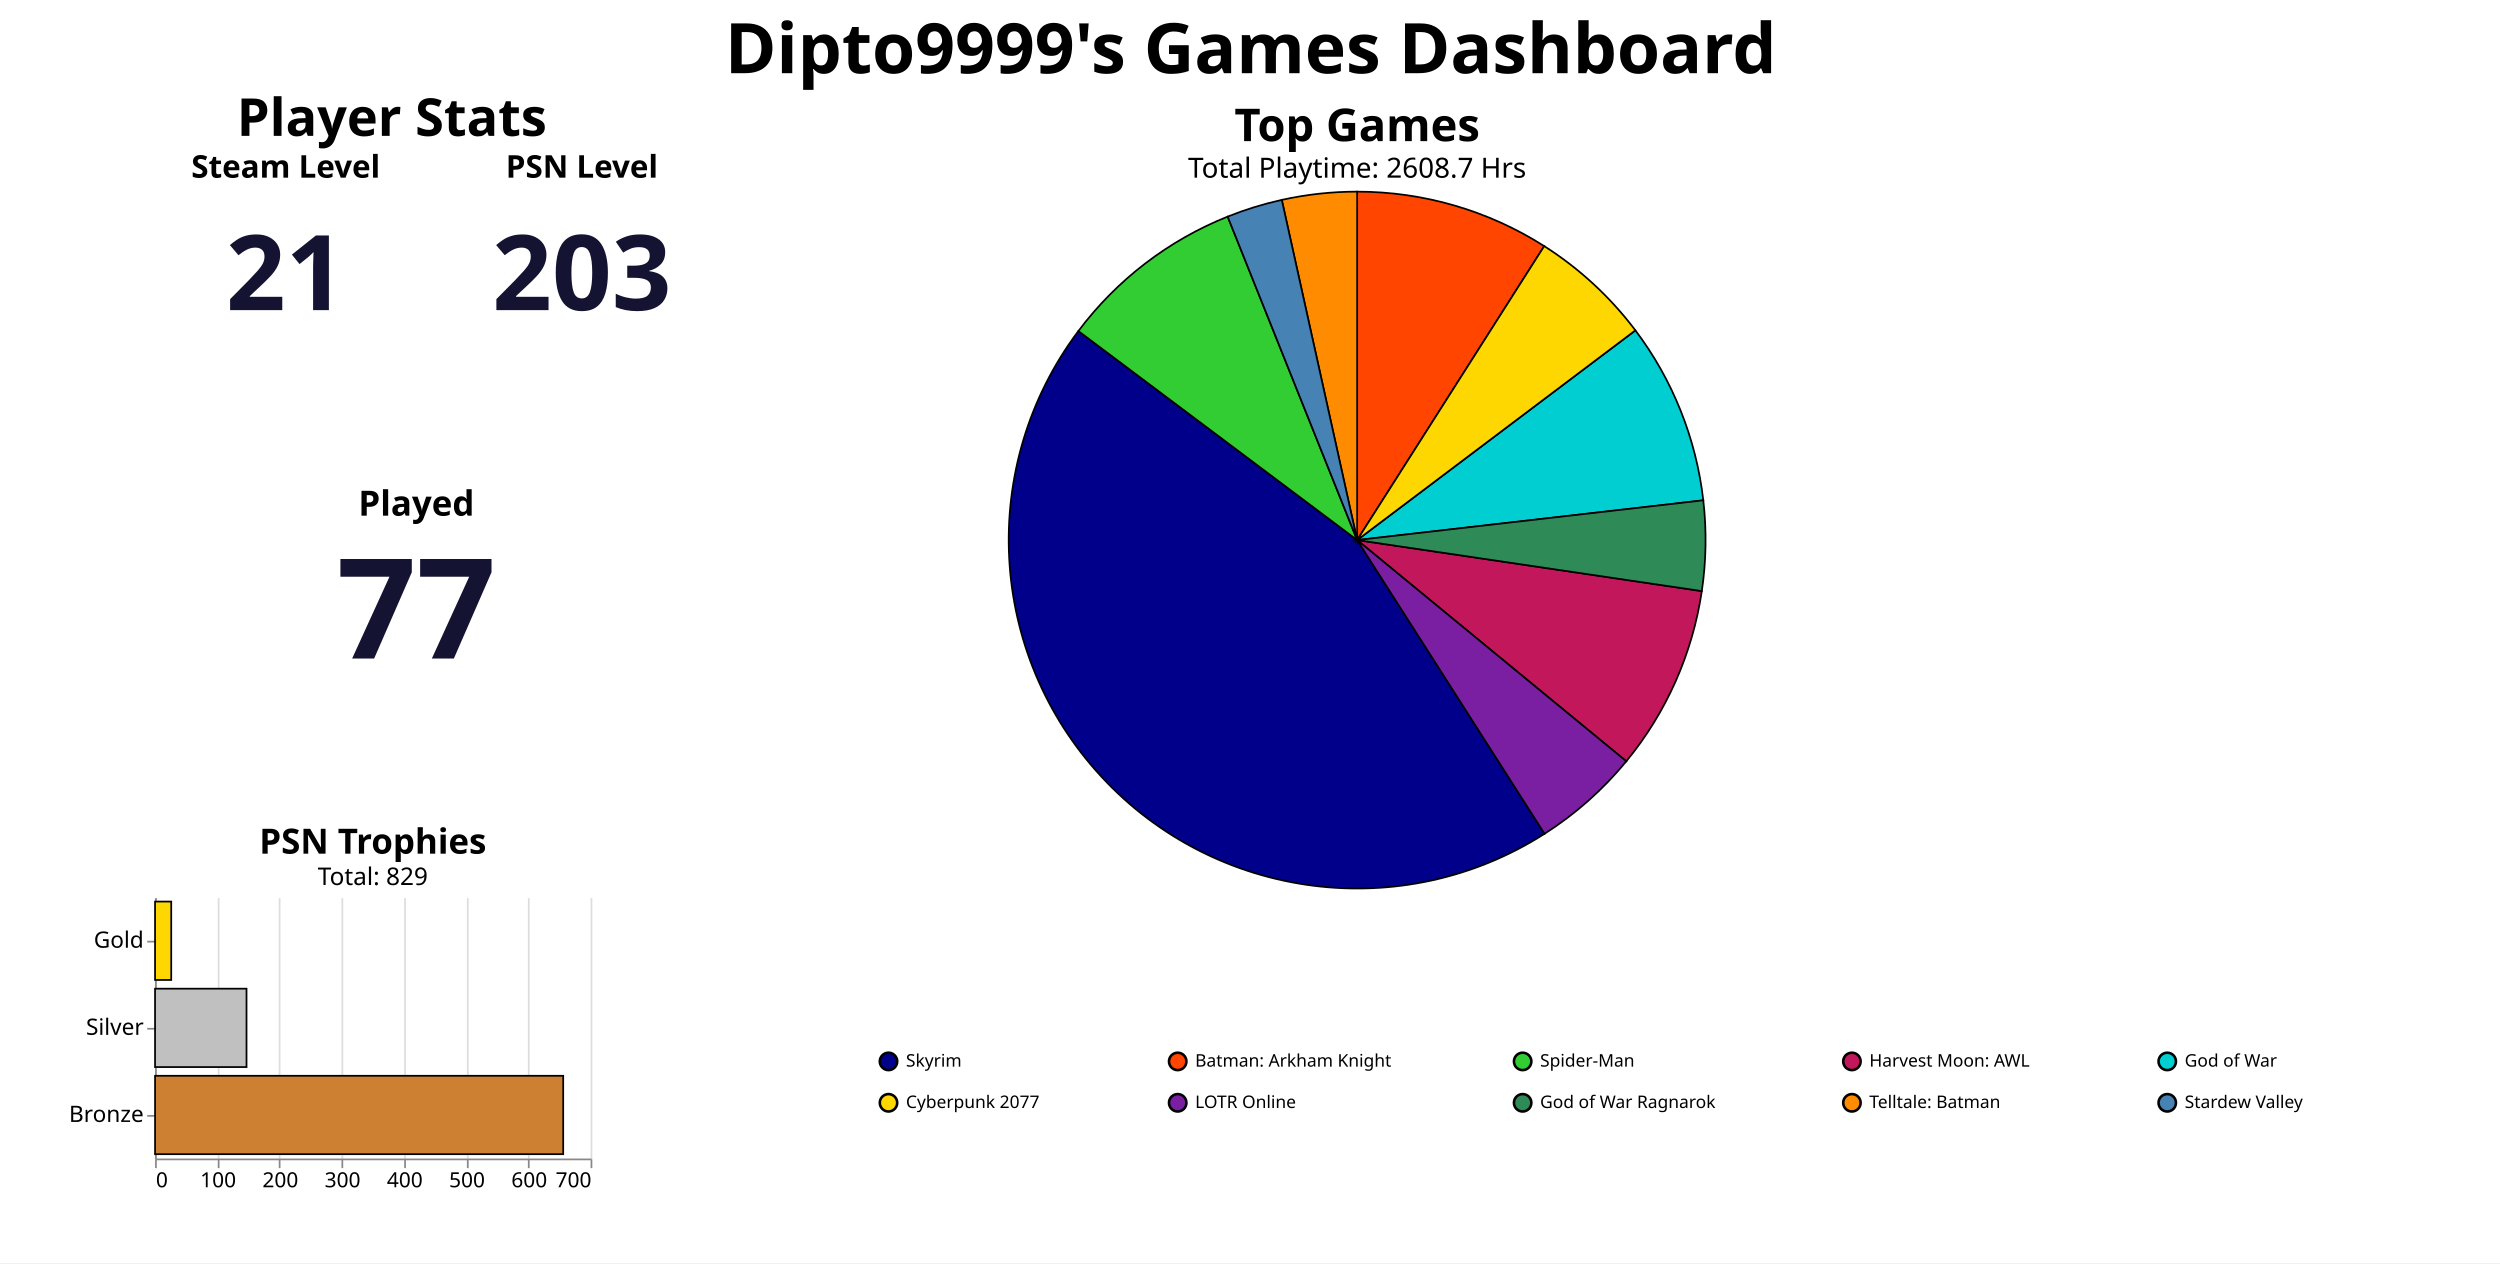
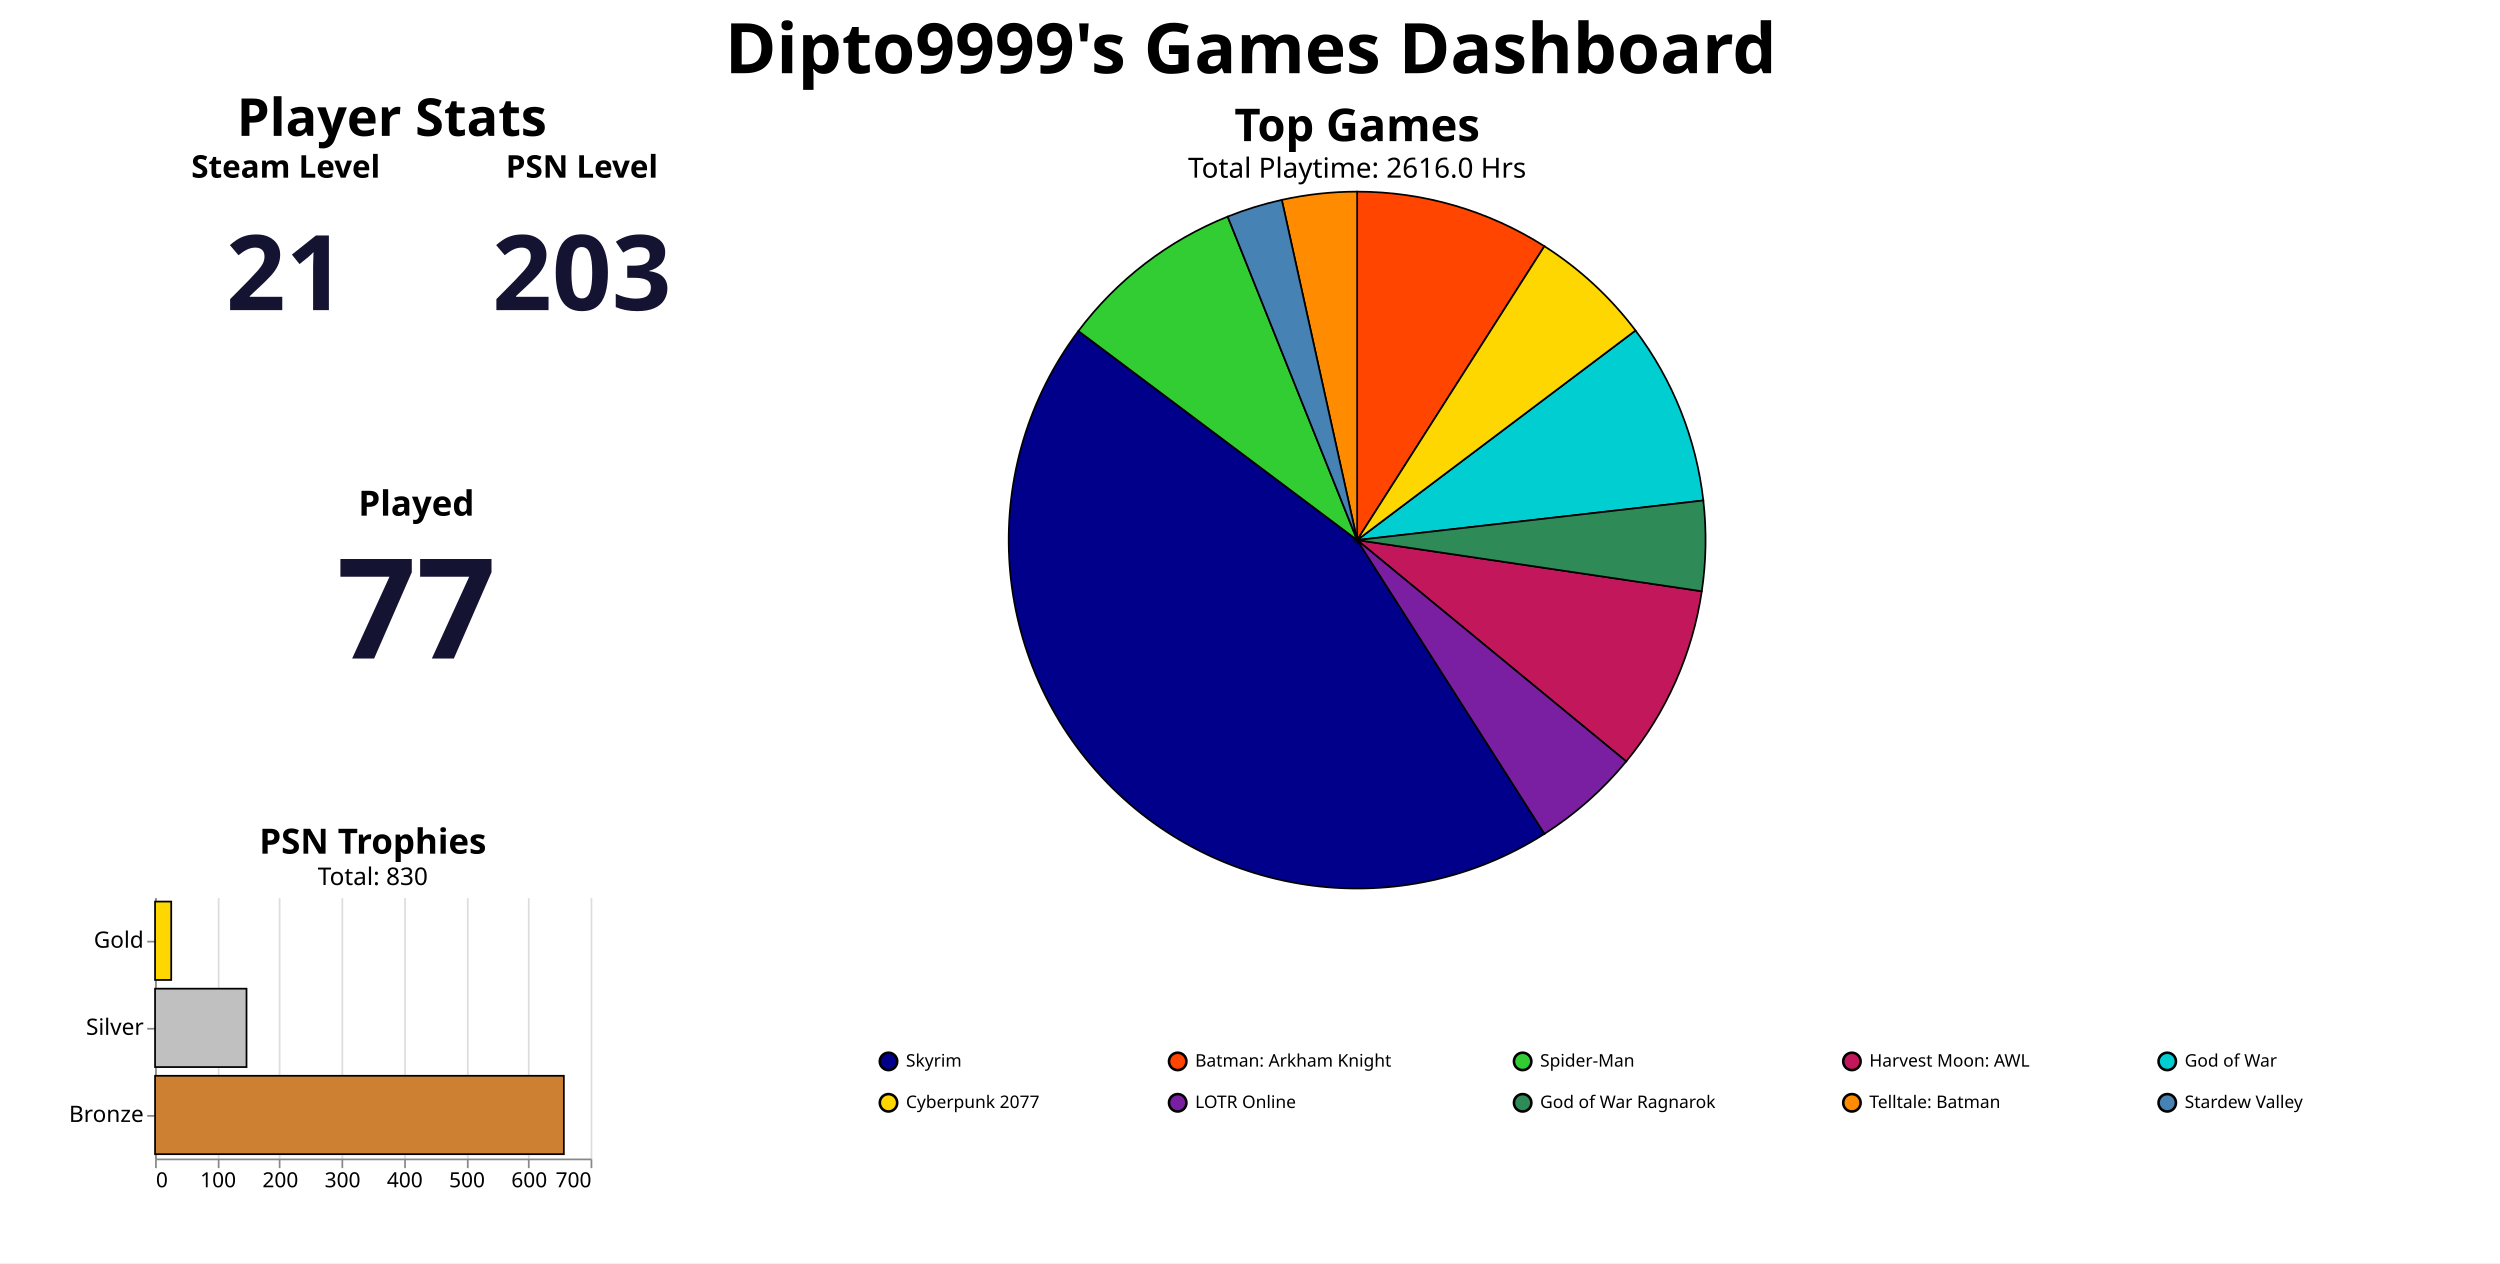
<svg xmlns="http://www.w3.org/2000/svg" version="1.1" class="marks" width="1435" height="725" viewBox="0 0 1435 725">
  <rect width="1435" height="725" fill="white" />
  <g fill="none" stroke-miterlimit="10" transform="translate(89,110)">
    <g class="mark-group role-frame root" role="graphics-object" aria-roledescription="group mark container">
      <g transform="translate(0,0)">
        <path class="background" aria-hidden="true" d="M0,0h0v0h0Z" />
        <g>
          <g class="mark-group role-scope concat_0_group" role="graphics-object" aria-roledescription="group mark container">
            <g transform="translate(0,0)">
              <path class="background" aria-hidden="true" d="M0,0h0v0h0Z" />
              <g>
                <g class="mark-group role-scope concat_0_concat_0_group" role="graphics-object" aria-roledescription="group mark container">
                  <g transform="translate(0,0)">
                    <path class="background" aria-hidden="true" d="M0,0h0v0h0Z" />
                    <g>
                      <g class="mark-group role-scope concat_0_concat_0_concat_0_group" role="graphics-object" aria-roledescription="group mark container">
                        <g transform="translate(0,0)">
                          <path class="background" aria-hidden="true" d="M0,0h150v150h-150Z" stroke="#ddd" stroke-opacity="0" stroke-width="1.5" />
                          <g>
                            <g class="mark-text role-mark concat_0_concat_0_concat_0_marks" role="graphics-object" aria-roledescription="text mark container">
                              <text aria-label="Metric: Steam Level; Value: 21" role="graphics-symbol" aria-roledescription="text mark" text-anchor="middle" transform="translate(75,68)" font-family="sans-serif" font-size="60px" font-weight="bold" fill="#141331">21</text>
                            </g>
                            <g class="mark-group role-title">
                              <g transform="translate(75,-22)">
                                <path class="background" aria-hidden="true" d="M0,0h0v0h0Z" pointer-events="none" />
                                <g>
                                  <g class="mark-text role-title-text" role="graphics-symbol" aria-roledescription="title" aria-label="Title text 'Steam Level'" pointer-events="none">
                                    <text text-anchor="middle" transform="translate(0,14)" font-family="sans-serif" font-size="18px" font-weight="bold" fill="#000" opacity="1">Steam Level</text>
                                  </g>
                                </g>
                                <path class="foreground" aria-hidden="true" d="" pointer-events="none" display="none" />
                              </g>
                            </g>
                          </g>
                          <path class="foreground" aria-hidden="true" d="" display="none" />
                        </g>
                      </g>
                      <g class="mark-group role-scope concat_0_concat_0_concat_1_group" role="graphics-object" aria-roledescription="group mark container">
                        <g transform="translate(170,0)">
                          <path class="background" aria-hidden="true" d="M0,0h150v150h-150Z" stroke="#ddd" stroke-opacity="0" stroke-width="1.5" />
                          <g>
                            <g class="mark-text role-mark concat_0_concat_0_concat_1_marks" role="graphics-object" aria-roledescription="text mark container">
                              <text aria-label="Metric: PSN Level; Value: 203" role="graphics-symbol" aria-roledescription="text mark" text-anchor="middle" transform="translate(75,68)" font-family="sans-serif" font-size="60px" font-weight="bold" fill="#141331">203</text>
                            </g>
                            <g class="mark-group role-title">
                              <g transform="translate(75,-22)">
                                <path class="background" aria-hidden="true" d="M0,0h0v0h0Z" pointer-events="none" />
                                <g>
                                  <g class="mark-text role-title-text" role="graphics-symbol" aria-roledescription="title" aria-label="Title text 'PSN Level'" pointer-events="none">
                                    <text text-anchor="middle" transform="translate(0,14)" font-family="sans-serif" font-size="18px" font-weight="bold" fill="#000" opacity="1">PSN Level</text>
                                  </g>
                                </g>
                                <path class="foreground" aria-hidden="true" d="" pointer-events="none" display="none" />
                              </g>
                            </g>
                          </g>
                          <path class="foreground" aria-hidden="true" d="" display="none" />
                        </g>
                      </g>
                    </g>
                    <path class="foreground" aria-hidden="true" d="" display="none" />
                  </g>
                </g>
                <g class="mark-group role-scope concat_0_concat_1_group" role="graphics-object" aria-roledescription="group mark container">
                  <g transform="translate(0,194)">
                    <path class="background" aria-hidden="true" d="M0,0h300v150h-300Z" stroke="#ddd" stroke-opacity="0" stroke-width="1.5" />
                    <g>
                      <g class="mark-text role-mark concat_0_concat_1_marks" role="graphics-object" aria-roledescription="text mark container">
                        <text aria-label="Metric: Played; Value: 77" role="graphics-symbol" aria-roledescription="text mark" text-anchor="middle" transform="translate(150,74)" font-family="sans-serif" font-size="80px" font-weight="bold" fill="#141331">77</text>
                      </g>
                      <g class="mark-group role-title">
                        <g transform="translate(150,-24)">
                          <path class="background" aria-hidden="true" d="M0,0h0v0h0Z" pointer-events="none" />
                          <g>
                            <g class="mark-text role-title-text" role="graphics-symbol" aria-roledescription="title" aria-label="Title text 'Played'" pointer-events="none">
                              <text text-anchor="middle" transform="translate(0,16)" font-family="sans-serif" font-size="20px" font-weight="bold" fill="#000" opacity="1">Played</text>
                            </g>
                          </g>
                          <path class="foreground" aria-hidden="true" d="" pointer-events="none" display="none" />
                        </g>
                      </g>
                    </g>
                    <path class="foreground" aria-hidden="true" d="" display="none" />
                  </g>
                </g>
                <g class="mark-group role-scope concat_0_concat_2_group" role="graphics-object" aria-roledescription="group mark container">
                  <g transform="translate(0,405)">
                    <path class="background" aria-hidden="true" d="M0,0h250v150h-250Z" stroke="#ddd" stroke-opacity="0" stroke-width="1.5" />
                    <g>
                      <g class="mark-group role-axis" aria-hidden="true">
                        <g transform="translate(0.5,150.5)">
                          <path class="background" aria-hidden="true" d="M0,0h0v0h0Z" pointer-events="none" />
                          <g>
                            <g class="mark-rule role-axis-grid" pointer-events="none">
                              <line transform="translate(0,0)" x2="0" y2="-150" stroke="#ddd" stroke-width="1" opacity="1" />
                              <line transform="translate(36,0)" x2="0" y2="-150" stroke="#ddd" stroke-width="1" opacity="1" />
                              <line transform="translate(71,0)" x2="0" y2="-150" stroke="#ddd" stroke-width="1" opacity="1" />
                              <line transform="translate(107,0)" x2="0" y2="-150" stroke="#ddd" stroke-width="1" opacity="1" />
                              <line transform="translate(143,0)" x2="0" y2="-150" stroke="#ddd" stroke-width="1" opacity="1" />
                              <line transform="translate(179,0)" x2="0" y2="-150" stroke="#ddd" stroke-width="1" opacity="1" />
                              <line transform="translate(214,0)" x2="0" y2="-150" stroke="#ddd" stroke-width="1" opacity="1" />
                              <line transform="translate(250,0)" x2="0" y2="-150" stroke="#ddd" stroke-width="1" opacity="1" />
                            </g>
                          </g>
                          <path class="foreground" aria-hidden="true" d="" pointer-events="none" display="none" />
                        </g>
                      </g>
                      <g class="mark-group role-axis" role="graphics-symbol" aria-roledescription="axis" aria-label="X-axis for a linear scale with values from 0 to 700">
                        <g transform="translate(0.5,150.5)">
                          <path class="background" aria-hidden="true" d="M0,0h0v0h0Z" pointer-events="none" />
                          <g>
                            <g class="mark-rule role-axis-tick" pointer-events="none">
                              <line transform="translate(0,0)" x2="0" y2="5" stroke="#888" stroke-width="1" opacity="1" />
                              <line transform="translate(36,0)" x2="0" y2="5" stroke="#888" stroke-width="1" opacity="1" />
                              <line transform="translate(71,0)" x2="0" y2="5" stroke="#888" stroke-width="1" opacity="1" />
                              <line transform="translate(107,0)" x2="0" y2="5" stroke="#888" stroke-width="1" opacity="1" />
                              <line transform="translate(143,0)" x2="0" y2="5" stroke="#888" stroke-width="1" opacity="1" />
                              <line transform="translate(179,0)" x2="0" y2="5" stroke="#888" stroke-width="1" opacity="1" />
                              <line transform="translate(214,0)" x2="0" y2="5" stroke="#888" stroke-width="1" opacity="1" />
                              <line transform="translate(250,0)" x2="0" y2="5" stroke="#888" stroke-width="1" opacity="1" />
                            </g>
                            <g class="mark-text role-axis-label" pointer-events="none">
                              <text text-anchor="start" transform="translate(0,16)" font-family="sans-serif" font-size="12px" fill="#000" opacity="1">0</text>
                              <text text-anchor="middle" transform="translate(35.71429,16)" font-family="sans-serif" font-size="12px" fill="#000" opacity="1">100</text>
                              <text text-anchor="middle" transform="translate(71.42857,16)" font-family="sans-serif" font-size="12px" fill="#000" opacity="1">200</text>
                              <text text-anchor="middle" transform="translate(107.1429,16)" font-family="sans-serif" font-size="12px" fill="#000" opacity="1">300</text>
                              <text text-anchor="middle" transform="translate(142.8571,16)" font-family="sans-serif" font-size="12px" fill="#000" opacity="1">400</text>
                              <text text-anchor="middle" transform="translate(178.5714,16)" font-family="sans-serif" font-size="12px" fill="#000" opacity="1">500</text>
                              <text text-anchor="middle" transform="translate(214.2857,16)" font-family="sans-serif" font-size="12px" fill="#000" opacity="1">600</text>
                              <text text-anchor="end" transform="translate(250,16)" font-family="sans-serif" font-size="12px" fill="#000" opacity="1">700</text>
                            </g>
                            <g class="mark-rule role-axis-domain" pointer-events="none">
                              <line transform="translate(0,0)" x2="250" y2="0" stroke="#888" stroke-width="1" opacity="1" />
                            </g>
                          </g>
                          <path class="foreground" aria-hidden="true" d="" pointer-events="none" display="none" />
                        </g>
                      </g>
                      <g class="mark-group role-axis" role="graphics-symbol" aria-roledescription="axis" aria-label="Y-axis for a discrete scale with 3 values: Gold, Silver, Bronze">
                        <g transform="translate(0.5,0.5)">
                          <path class="background" aria-hidden="true" d="M0,0h0v0h0Z" pointer-events="none" />
                          <g>
                            <g class="mark-rule role-axis-tick" pointer-events="none">
                              <line transform="translate(0,25)" x2="-5" y2="0" stroke="#888" stroke-width="1" opacity="1" />
                              <line transform="translate(0,75)" x2="-5" y2="0" stroke="#888" stroke-width="1" opacity="1" />
                              <line transform="translate(0,125)" x2="-5" y2="0" stroke="#888" stroke-width="1" opacity="1" />
                            </g>
                            <g class="mark-text role-axis-label" pointer-events="none">
                              <text text-anchor="end" transform="translate(-7,28.5)" font-family="sans-serif" font-size="13px" fill="#000" opacity="1">Gold</text>
                              <text text-anchor="end" transform="translate(-7,78.5)" font-family="sans-serif" font-size="13px" fill="#000" opacity="1">Silver</text>
                              <text text-anchor="end" transform="translate(-7,128.5)" font-family="sans-serif" font-size="13px" fill="#000" opacity="1">Bronze</text>
                            </g>
                            <g class="mark-rule role-axis-domain" pointer-events="none">
                              <line transform="translate(0,0)" x2="0" y2="150" stroke="#888" stroke-width="1" opacity="1" />
                            </g>
                          </g>
                          <path class="foreground" aria-hidden="true" d="" pointer-events="none" display="none" />
                        </g>
                      </g>
                      <g class="mark-rect role-mark concat_0_concat_2_marks" role="graphics-object" aria-roledescription="rect mark container">
                        <path aria-label="count: 26; type: Gold; Trophy: Gold; Count: 26" role="graphics-symbol" aria-roledescription="bar" d="M0,2.5h9.286v45h-9.286Z" fill="#FFD700" stroke="black" stroke-width="1" />
                        <path aria-label="count: 147; type: Silver; Trophy: Silver; Count: 147" role="graphics-symbol" aria-roledescription="bar" d="M0,52.5h52.5v45h-52.5Z" fill="#C0C0C0" stroke="black" stroke-width="1" />
-                         <path aria-label="count: 656; type: Bronze; Trophy: Bronze; Count: 656" role="graphics-symbol" aria-roledescription="bar" d="M0,102.5h234.286v45h-234.286Z" fill="#CD7F32" stroke="black" stroke-width="1" />
+                         <path aria-label="count: 657; type: Bronze; Trophy: Bronze; Count: 657" role="graphics-symbol" aria-roledescription="bar" d="M0,102.5h234.643v45h-234.643Z" fill="#CD7F32" stroke="black" stroke-width="1" />
                      </g>
                      <g class="mark-group role-title">
                        <g transform="translate(125,-41)">
                          <path class="background" aria-hidden="true" d="M0,0h0v0h0Z" pointer-events="none" />
                          <g>
                            <g class="mark-text role-title-text" role="graphics-symbol" aria-roledescription="title" aria-label="Title text 'PSN Trophies'" pointer-events="none">
                              <text text-anchor="middle" transform="translate(0,16)" font-family="sans-serif" font-size="20px" font-weight="bold" fill="#000" opacity="1">PSN Trophies</text>
                            </g>
-                             <g class="mark-text role-title-subtitle" role="graphics-symbol" aria-roledescription="subtitle" aria-label="Subtitle text 'Total: 829'" pointer-events="none">
-                               <text text-anchor="middle" transform="translate(0,34)" font-family="sans-serif" font-size="14px" fill="#000" opacity="1">Total: 829</text>
+                             <g class="mark-text role-title-subtitle" role="graphics-symbol" aria-roledescription="subtitle" aria-label="Subtitle text 'Total: 830'" pointer-events="none">
+                               <text text-anchor="middle" transform="translate(0,34)" font-family="sans-serif" font-size="14px" fill="#000" opacity="1">Total: 830</text>
                            </g>
                          </g>
                          <path class="foreground" aria-hidden="true" d="" pointer-events="none" display="none" />
                        </g>
                      </g>
                    </g>
                    <path class="foreground" aria-hidden="true" d="" display="none" />
                  </g>
                </g>
                <g class="mark-group role-title">
                  <g transform="translate(135.905,-56)">
                    <path class="background" aria-hidden="true" d="M0,0h0v0h0Z" pointer-events="none" />
                    <g>
                      <g class="mark-text role-title-text" role="graphics-symbol" aria-roledescription="title" aria-label="Title text 'Player Stats'" pointer-events="none">
                        <text text-anchor="middle" transform="translate(0,24)" font-family="sans-serif" font-size="30px" font-weight="bold" fill="#000" opacity="1">Player Stats</text>
                      </g>
                    </g>
                    <path class="foreground" aria-hidden="true" d="" pointer-events="none" display="none" />
                  </g>
                </g>
              </g>
              <path class="foreground" aria-hidden="true" d="" display="none" />
            </g>
          </g>
          <g class="mark-group role-scope concat_1_group" role="graphics-object" aria-roledescription="group mark container">
            <g transform="translate(340,0)">
              <path class="background" aria-hidden="true" d="M0,0h700v400h-700Z" />
              <g>
                <g class="mark-arc role-mark concat_1_marks" role="graphics-object" aria-roledescription="arc mark container">
-                   <path aria-label="playtime_percentage: 44.28; name: Skyrim; Game: Skyrim; Time (Hrs): 845.3; Playtime (%): 44.28" role="graphics-symbol" aria-roledescription="arc mark" transform="translate(350,200)" d="M-160.012,-119.984A200,200,0,0,0,107.589,168.596L0,0Z" fill="#00008B" stroke="black" stroke-width="1" />
-                   <path aria-label="playtime_percentage: 9.02; name: Batman: Arkham Knight; Game: Batman: Arkham Knight; Time (Hrs): 172.2; Playtime (%): 9.02" role="graphics-symbol" aria-roledescription="arc mark" transform="translate(350,200)" d="M107.377,-168.731A200,200,0,0,0,0,-200L0,0Z" fill="#FF4500" stroke="black" stroke-width="1" />
-                   <path aria-label="playtime_percentage: 8.7; name: Spider-Man; Game: Spider-Man; Time (Hrs): 166.1; Playtime (%): 8.70" role="graphics-symbol" aria-roledescription="arc mark" transform="translate(350,200)" d="M-74.325,-185.676A200,200,0,0,0,-160.012,-119.984L0,0Z" fill="#32CD32" stroke="black" stroke-width="1" />
-                   <path aria-label="playtime_percentage: 8.61; name: Harvest Moon: AWL; Game: Harvest Moon: AWL; Time (Hrs): 164.3; Playtime (%): 8.61" role="graphics-symbol" aria-roledescription="arc mark" transform="translate(350,200)" d="M154.502,127A200,200,0,0,0,197.842,29.299L0,0Z" fill="#C2185B" stroke="black" stroke-width="1" />
-                   <path aria-label="playtime_percentage: 8.46; name: God of War; Game: God of War; Time (Hrs): 161.5; Playtime (%): 8.46" role="graphics-symbol" aria-roledescription="arc mark" transform="translate(350,200)" d="M198.694,-22.821A200,200,0,0,0,159.71,-120.385L0,0Z" fill="#00CED1" stroke="black" stroke-width="1" />
-                   <path aria-label="playtime_percentage: 5.7; name: Cyberpunk 2077; Game: Cyberpunk 2077; Time (Hrs): 108.8; Playtime (%): 5.70" role="graphics-symbol" aria-roledescription="arc mark" transform="translate(350,200)" d="M159.71,-120.385A200,200,0,0,0,107.377,-168.731L0,0Z" fill="#FFD700" stroke="black" stroke-width="1" />
-                   <path aria-label="playtime_percentage: 5.01; name: LOTR Online; Game: LOTR Online; Time (Hrs): 95.7; Playtime (%): 5.01" role="graphics-symbol" aria-roledescription="arc mark" transform="translate(350,200)" d="M107.589,168.596A200,200,0,0,0,154.502,127L0,0Z" fill="#7B1FA2" stroke="black" stroke-width="1" />
-                   <path aria-label="playtime_percentage: 4.16; name: God of War Ragnarok; Game: God of War Ragnarok; Time (Hrs): 79.4; Playtime (%): 4.16" role="graphics-symbol" aria-roledescription="arc mark" transform="translate(350,200)" d="M197.842,29.299A200,200,0,0,0,198.694,-22.821L0,0Z" fill="#2E8B57" stroke="black" stroke-width="1" />
-                   <path aria-label="playtime_percentage: 3.47; name: Telltale: Batman; Game: Telltale: Batman; Time (Hrs): 66.2; Playtime (%): 3.47" role="graphics-symbol" aria-roledescription="arc mark" transform="translate(350,200)" d="M0,-200A200,200,0,0,0,-43.261,-195.265L0,0Z" fill="#FF8C00" stroke="black" stroke-width="1" />
-                   <path aria-label="playtime_percentage: 2.59; name: Stardew Valley; Game: Stardew Valley; Time (Hrs): 49.5; Playtime (%): 2.59" role="graphics-symbol" aria-roledescription="arc mark" transform="translate(350,200)" d="M-43.261,-195.265A200,200,0,0,0,-74.325,-185.676L0,0Z" fill="#4682B4" stroke="black" stroke-width="1" />
+                   <path aria-label="playtime_percentage: 44.28; name: Skyrim; Game: Skyrim; Time (Hrs): 845.3; Playtime (%): 44.28" role="graphics-symbol" aria-roledescription="arc mark" transform="translate(350,200)" d="M-160.001,-119.998A200,200,0,0,0,107.527,168.636L0,0Z" fill="#00008B" stroke="black" stroke-width="1" />
+                   <path aria-label="playtime_percentage: 9.03; name: Batman: Arkham Knight; Game: Batman: Arkham Knight; Time (Hrs): 172.4; Playtime (%): 9.03" role="graphics-symbol" aria-roledescription="arc mark" transform="translate(350,200)" d="M107.474,-168.669A200,200,0,0,0,0,-200L0,0Z" fill="#FF4500" stroke="black" stroke-width="1" />
+                   <path aria-label="playtime_percentage: 8.7; name: Spider-Man; Game: Spider-Man; Time (Hrs): 166.1; Playtime (%): 8.70" role="graphics-symbol" aria-roledescription="arc mark" transform="translate(350,200)" d="M-74.318,-185.679A200,200,0,0,0,-160.001,-119.998L0,0Z" fill="#32CD32" stroke="black" stroke-width="1" />
+                   <path aria-label="playtime_percentage: 8.61; name: Harvest Moon: AWL; Game: Harvest Moon: AWL; Time (Hrs): 164.3; Playtime (%): 8.61" role="graphics-symbol" aria-roledescription="arc mark" transform="translate(350,200)" d="M154.451,127.062A200,200,0,0,0,197.829,29.39L0,0Z" fill="#C2185B" stroke="black" stroke-width="1" />
+                   <path aria-label="playtime_percentage: 8.46; name: God of War; Game: God of War; Time (Hrs): 161.5; Playtime (%): 8.46" role="graphics-symbol" aria-roledescription="arc mark" transform="translate(350,200)" d="M198.705,-22.725A200,200,0,0,0,159.775,-120.3L0,0Z" fill="#00CED1" stroke="black" stroke-width="1" />
+                   <path aria-label="playtime_percentage: 5.7; name: Cyberpunk 2077; Game: Cyberpunk 2077; Time (Hrs): 108.8; Playtime (%): 5.70" role="graphics-symbol" aria-roledescription="arc mark" transform="translate(350,200)" d="M159.775,-120.3A200,200,0,0,0,107.474,-168.669L0,0Z" fill="#FFD700" stroke="black" stroke-width="1" />
+                   <path aria-label="playtime_percentage: 5.01; name: LOTR Online; Game: LOTR Online; Time (Hrs): 95.7; Playtime (%): 5.01" role="graphics-symbol" aria-roledescription="arc mark" transform="translate(350,200)" d="M107.527,168.636A200,200,0,0,0,154.451,127.062L0,0Z" fill="#7B1FA2" stroke="black" stroke-width="1" />
+                   <path aria-label="playtime_percentage: 4.16; name: God of War Ragnarok; Game: God of War Ragnarok; Time (Hrs): 79.4; Playtime (%): 4.16" role="graphics-symbol" aria-roledescription="arc mark" transform="translate(350,200)" d="M197.829,29.39A200,200,0,0,0,198.705,-22.725L0,0Z" fill="#2E8B57" stroke="black" stroke-width="1" />
+                   <path aria-label="playtime_percentage: 3.47; name: Telltale: Batman; Game: Telltale: Batman; Time (Hrs): 66.2; Playtime (%): 3.47" role="graphics-symbol" aria-roledescription="arc mark" transform="translate(350,200)" d="M0,-200A200,200,0,0,0,-43.256,-195.266L0,0Z" fill="#FF8C00" stroke="black" stroke-width="1" />
+                   <path aria-label="playtime_percentage: 2.59; name: Stardew Valley; Game: Stardew Valley; Time (Hrs): 49.5; Playtime (%): 2.59" role="graphics-symbol" aria-roledescription="arc mark" transform="translate(350,200)" d="M-43.256,-195.266A200,200,0,0,0,-74.318,-185.679L0,0Z" fill="#4682B4" stroke="black" stroke-width="1" />
                </g>
                <g class="mark-group role-legend" role="graphics-symbol" aria-roledescription="legend" aria-label="Symbol legend for fill color with 10 values: Skyrim, Batman: Arkham Knight, Spider-Man, Harvest Moon: AWL, God of War, ending with Stardew Valley">
                  <g transform="translate(0,418)">
                    <path class="background" aria-hidden="true" d="M0,0h966v187h-966Z" pointer-events="none" />
                    <g>
                      <g class="mark-group role-legend-entry">
                        <g transform="translate(75,75)">
                          <path class="background" aria-hidden="true" d="M0,0h0v0h0Z" pointer-events="none" />
                          <g>
                            <g class="mark-group role-scope" role="graphics-object" aria-roledescription="group mark container">
                              <g transform="translate(0,0.25)">
                                <path class="background" aria-hidden="true" d="M0,0h89.384v12.5h-89.384Z" pointer-events="none" opacity="1" />
                                <g>
                                  <g class="mark-symbol role-legend-symbol" pointer-events="none">
                                    <path transform="translate(6,6)" d="M5,0A5,5,0,1,1,-5,0A5,5,0,1,1,5,0" fill="#00008B" stroke="black" stroke-width="1.5" opacity="1" />
                                  </g>
                                  <g class="mark-text role-legend-label" pointer-events="none">
                                    <text text-anchor="start" transform="translate(16,9)" font-family="sans-serif" font-size="10px" fill="#000" opacity="1">Skyrim</text>
                                  </g>
                                </g>
                                <path class="foreground" aria-hidden="true" d="" pointer-events="none" display="none" />
                              </g>
                              <g transform="translate(166,0.25)">
                                <path class="background" aria-hidden="true" d="M0,0h121.054v12.5h-121.054Z" pointer-events="none" opacity="1" />
                                <g>
                                  <g class="mark-symbol role-legend-symbol" pointer-events="none">
                                    <path transform="translate(6,6)" d="M5,0A5,5,0,1,1,-5,0A5,5,0,1,1,5,0" fill="#FF4500" stroke="black" stroke-width="1.5" opacity="1" />
                                  </g>
                                  <g class="mark-text role-legend-label" pointer-events="none">
                                    <text text-anchor="start" transform="translate(16,9)" font-family="sans-serif" font-size="10px" fill="#000" opacity="1">Batman: Arkham Knight</text>
                                  </g>
                                </g>
                                <path class="foreground" aria-hidden="true" d="" pointer-events="none" display="none" />
                              </g>
                              <g transform="translate(364,0.25)">
                                <path class="background" aria-hidden="true" d="M0,0h112.895v12.5h-112.895Z" pointer-events="none" opacity="1" />
                                <g>
                                  <g class="mark-symbol role-legend-symbol" pointer-events="none">
                                    <path transform="translate(6,6)" d="M5,0A5,5,0,1,1,-5,0A5,5,0,1,1,5,0" fill="#32CD32" stroke="black" stroke-width="1.5" opacity="1" />
                                  </g>
                                  <g class="mark-text role-legend-label" pointer-events="none">
                                    <text text-anchor="start" transform="translate(16,9)" font-family="sans-serif" font-size="10px" fill="#000" opacity="1">Spider-Man</text>
                                  </g>
                                </g>
                                <path class="foreground" aria-hidden="true" d="" pointer-events="none" display="none" />
                              </g>
                              <g transform="translate(553,0.25)">
                                <path class="background" aria-hidden="true" d="M0,0h104.55v12.5h-104.55Z" pointer-events="none" opacity="1" />
                                <g>
                                  <g class="mark-symbol role-legend-symbol" pointer-events="none">
                                    <path transform="translate(6,6)" d="M5,0A5,5,0,1,1,-5,0A5,5,0,1,1,5,0" fill="#C2185B" stroke="black" stroke-width="1.5" opacity="1" />
                                  </g>
                                  <g class="mark-text role-legend-label" pointer-events="none">
                                    <text text-anchor="start" transform="translate(16,9)" font-family="sans-serif" font-size="10px" fill="#000" opacity="1">Harvest Moon: AWL</text>
                                  </g>
                                </g>
                                <path class="foreground" aria-hidden="true" d="" pointer-events="none" display="none" />
                              </g>
                              <g transform="translate(734,0.25)">
                                <path class="background" aria-hidden="true" d="M0,0h81.957v12.5h-81.957Z" pointer-events="none" opacity="1" />
                                <g>
                                  <g class="mark-symbol role-legend-symbol" pointer-events="none">
                                    <path transform="translate(6,6)" d="M5,0A5,5,0,1,1,-5,0A5,5,0,1,1,5,0" fill="#00CED1" stroke="black" stroke-width="1.5" opacity="1" />
                                  </g>
                                  <g class="mark-text role-legend-label" pointer-events="none">
                                    <text text-anchor="start" transform="translate(16,9)" font-family="sans-serif" font-size="10px" fill="#000" opacity="1">God of War</text>
                                  </g>
                                </g>
                                <path class="foreground" aria-hidden="true" d="" pointer-events="none" display="none" />
                              </g>
                              <g transform="translate(0,24)">
                                <path class="background" aria-hidden="true" d="M0,0h89.384v12.5h-89.384Z" pointer-events="none" opacity="1" />
                                <g>
                                  <g class="mark-symbol role-legend-symbol" pointer-events="none">
                                    <path transform="translate(6,6)" d="M5,0A5,5,0,1,1,-5,0A5,5,0,1,1,5,0" fill="#FFD700" stroke="black" stroke-width="1.5" opacity="1" />
                                  </g>
                                  <g class="mark-text role-legend-label" pointer-events="none">
                                    <text text-anchor="start" transform="translate(16,9)" font-family="sans-serif" font-size="10px" fill="#000" opacity="1">Cyberpunk 2077</text>
                                  </g>
                                </g>
                                <path class="foreground" aria-hidden="true" d="" pointer-events="none" display="none" />
                              </g>
                              <g transform="translate(166,24)">
                                <path class="background" aria-hidden="true" d="M0,0h121.054v12.5h-121.054Z" pointer-events="none" opacity="1" />
                                <g>
                                  <g class="mark-symbol role-legend-symbol" pointer-events="none">
                                    <path transform="translate(6,6)" d="M5,0A5,5,0,1,1,-5,0A5,5,0,1,1,5,0" fill="#7B1FA2" stroke="black" stroke-width="1.5" opacity="1" />
                                  </g>
                                  <g class="mark-text role-legend-label" pointer-events="none">
                                    <text text-anchor="start" transform="translate(16,9)" font-family="sans-serif" font-size="10px" fill="#000" opacity="1">LOTR Online</text>
                                  </g>
                                </g>
                                <path class="foreground" aria-hidden="true" d="" pointer-events="none" display="none" />
                              </g>
                              <g transform="translate(364,24)">
                                <path class="background" aria-hidden="true" d="M0,0h112.895v12.5h-112.895Z" pointer-events="none" opacity="1" />
                                <g>
                                  <g class="mark-symbol role-legend-symbol" pointer-events="none">
                                    <path transform="translate(6,6)" d="M5,0A5,5,0,1,1,-5,0A5,5,0,1,1,5,0" fill="#2E8B57" stroke="black" stroke-width="1.5" opacity="1" />
                                  </g>
                                  <g class="mark-text role-legend-label" pointer-events="none">
                                    <text text-anchor="start" transform="translate(16,9)" font-family="sans-serif" font-size="10px" fill="#000" opacity="1">God of War Ragnarok</text>
                                  </g>
                                </g>
                                <path class="foreground" aria-hidden="true" d="" pointer-events="none" display="none" />
                              </g>
                              <g transform="translate(553,24)">
                                <path class="background" aria-hidden="true" d="M0,0h104.55v12.5h-104.55Z" pointer-events="none" opacity="1" />
                                <g>
                                  <g class="mark-symbol role-legend-symbol" pointer-events="none">
                                    <path transform="translate(6,6)" d="M5,0A5,5,0,1,1,-5,0A5,5,0,1,1,5,0" fill="#FF8C00" stroke="black" stroke-width="1.5" opacity="1" />
                                  </g>
                                  <g class="mark-text role-legend-label" pointer-events="none">
                                    <text text-anchor="start" transform="translate(16,9)" font-family="sans-serif" font-size="10px" fill="#000" opacity="1">Telltale: Batman</text>
                                  </g>
                                </g>
                                <path class="foreground" aria-hidden="true" d="" pointer-events="none" display="none" />
                              </g>
                              <g transform="translate(734,24)">
                                <path class="background" aria-hidden="true" d="M0,0h81.957v12.5h-81.957Z" pointer-events="none" opacity="1" />
                                <g>
                                  <g class="mark-symbol role-legend-symbol" pointer-events="none">
                                    <path transform="translate(6,6)" d="M5,0A5,5,0,1,1,-5,0A5,5,0,1,1,5,0" fill="#4682B4" stroke="black" stroke-width="1.5" opacity="1" />
                                  </g>
                                  <g class="mark-text role-legend-label" pointer-events="none">
                                    <text text-anchor="start" transform="translate(16,9)" font-family="sans-serif" font-size="10px" fill="#000" opacity="1">Stardew Valley</text>
                                  </g>
                                </g>
                                <path class="foreground" aria-hidden="true" d="" pointer-events="none" display="none" />
                              </g>
                            </g>
                          </g>
                          <path class="foreground" aria-hidden="true" d="" pointer-events="none" display="none" />
                        </g>
                      </g>
                    </g>
                    <path class="foreground" aria-hidden="true" d="" pointer-events="none" display="none" />
                  </g>
                </g>
                <g class="mark-group role-title">
                  <g transform="translate(350,-50)">
                    <path class="background" aria-hidden="true" d="M0,0h0v0h0Z" pointer-events="none" />
                    <g>
                      <g class="mark-text role-title-text" role="graphics-symbol" aria-roledescription="title" aria-label="Title text 'Top Games'" pointer-events="none">
                        <text text-anchor="middle" transform="translate(0,21)" font-family="sans-serif" font-size="26px" font-weight="bold" fill="#000" opacity="1">Top Games</text>
                      </g>
-                       <g class="mark-text role-title-subtitle" role="graphics-symbol" aria-roledescription="subtitle" aria-label="Subtitle text 'Total Playtime: 2608.7 Hrs'" pointer-events="none">
-                         <text text-anchor="middle" transform="translate(0,42)" font-family="sans-serif" font-size="16px" fill="#000" opacity="1">Total Playtime: 2608.7 Hrs</text>
+                       <g class="mark-text role-title-subtitle" role="graphics-symbol" aria-roledescription="subtitle" aria-label="Subtitle text 'Total Playtime: 2616.0 Hrs'" pointer-events="none">
+                         <text text-anchor="middle" transform="translate(0,42)" font-family="sans-serif" font-size="16px" fill="#000" opacity="1">Total Playtime: 2616.0 Hrs</text>
                      </g>
                    </g>
                    <path class="foreground" aria-hidden="true" d="" pointer-events="none" display="none" />
                  </g>
                </g>
              </g>
              <path class="foreground" aria-hidden="true" d="" display="none" />
            </g>
          </g>
          <g class="mark-group role-title">
            <g transform="translate(628.905,-100)">
              <path class="background" aria-hidden="true" d="M0,0h0v0h0Z" pointer-events="none" />
              <g>
                <g class="mark-text role-title-text" role="graphics-symbol" aria-roledescription="title" aria-label="Title text 'Dipto9999's Games Dashboard'" pointer-events="none">
                  <text text-anchor="middle" transform="translate(0,32)" font-family="sans-serif" font-size="40px" font-weight="bold" fill="#000" opacity="1">Dipto9999's Games Dashboard</text>
                </g>
              </g>
              <path class="foreground" aria-hidden="true" d="" pointer-events="none" display="none" />
            </g>
          </g>
        </g>
        <path class="foreground" aria-hidden="true" d="" display="none" />
      </g>
    </g>
  </g>
</svg>
